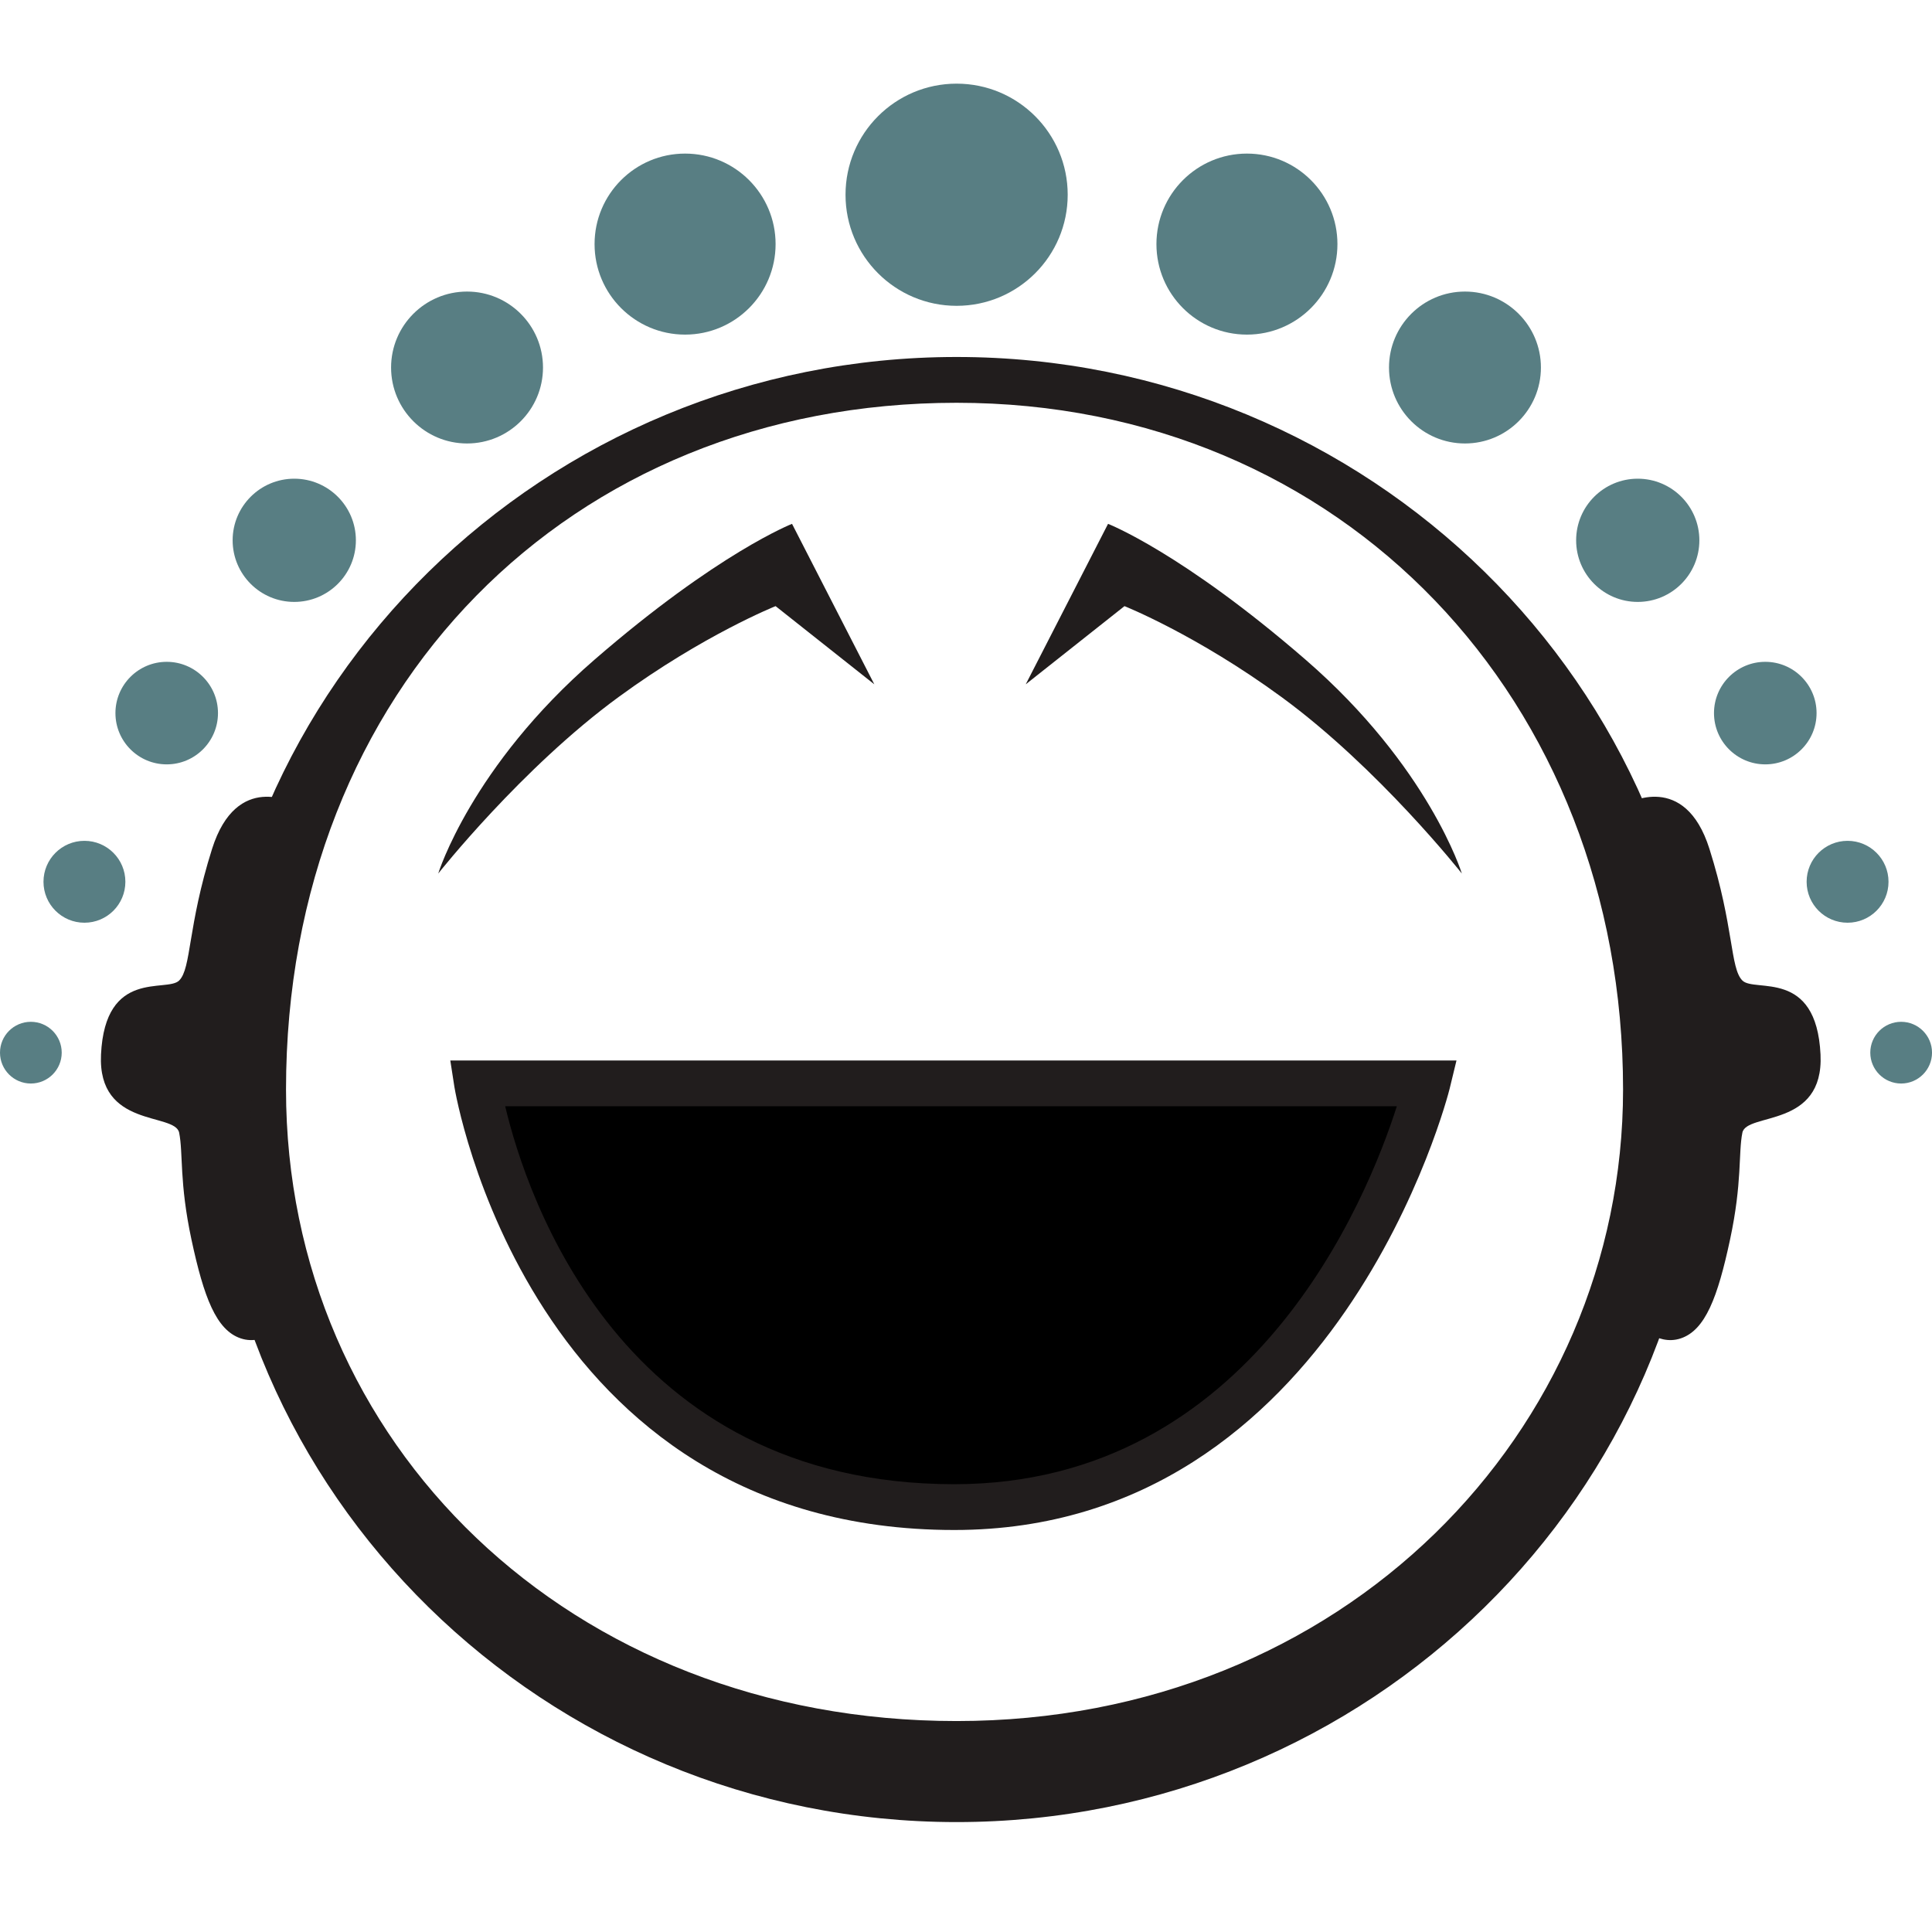
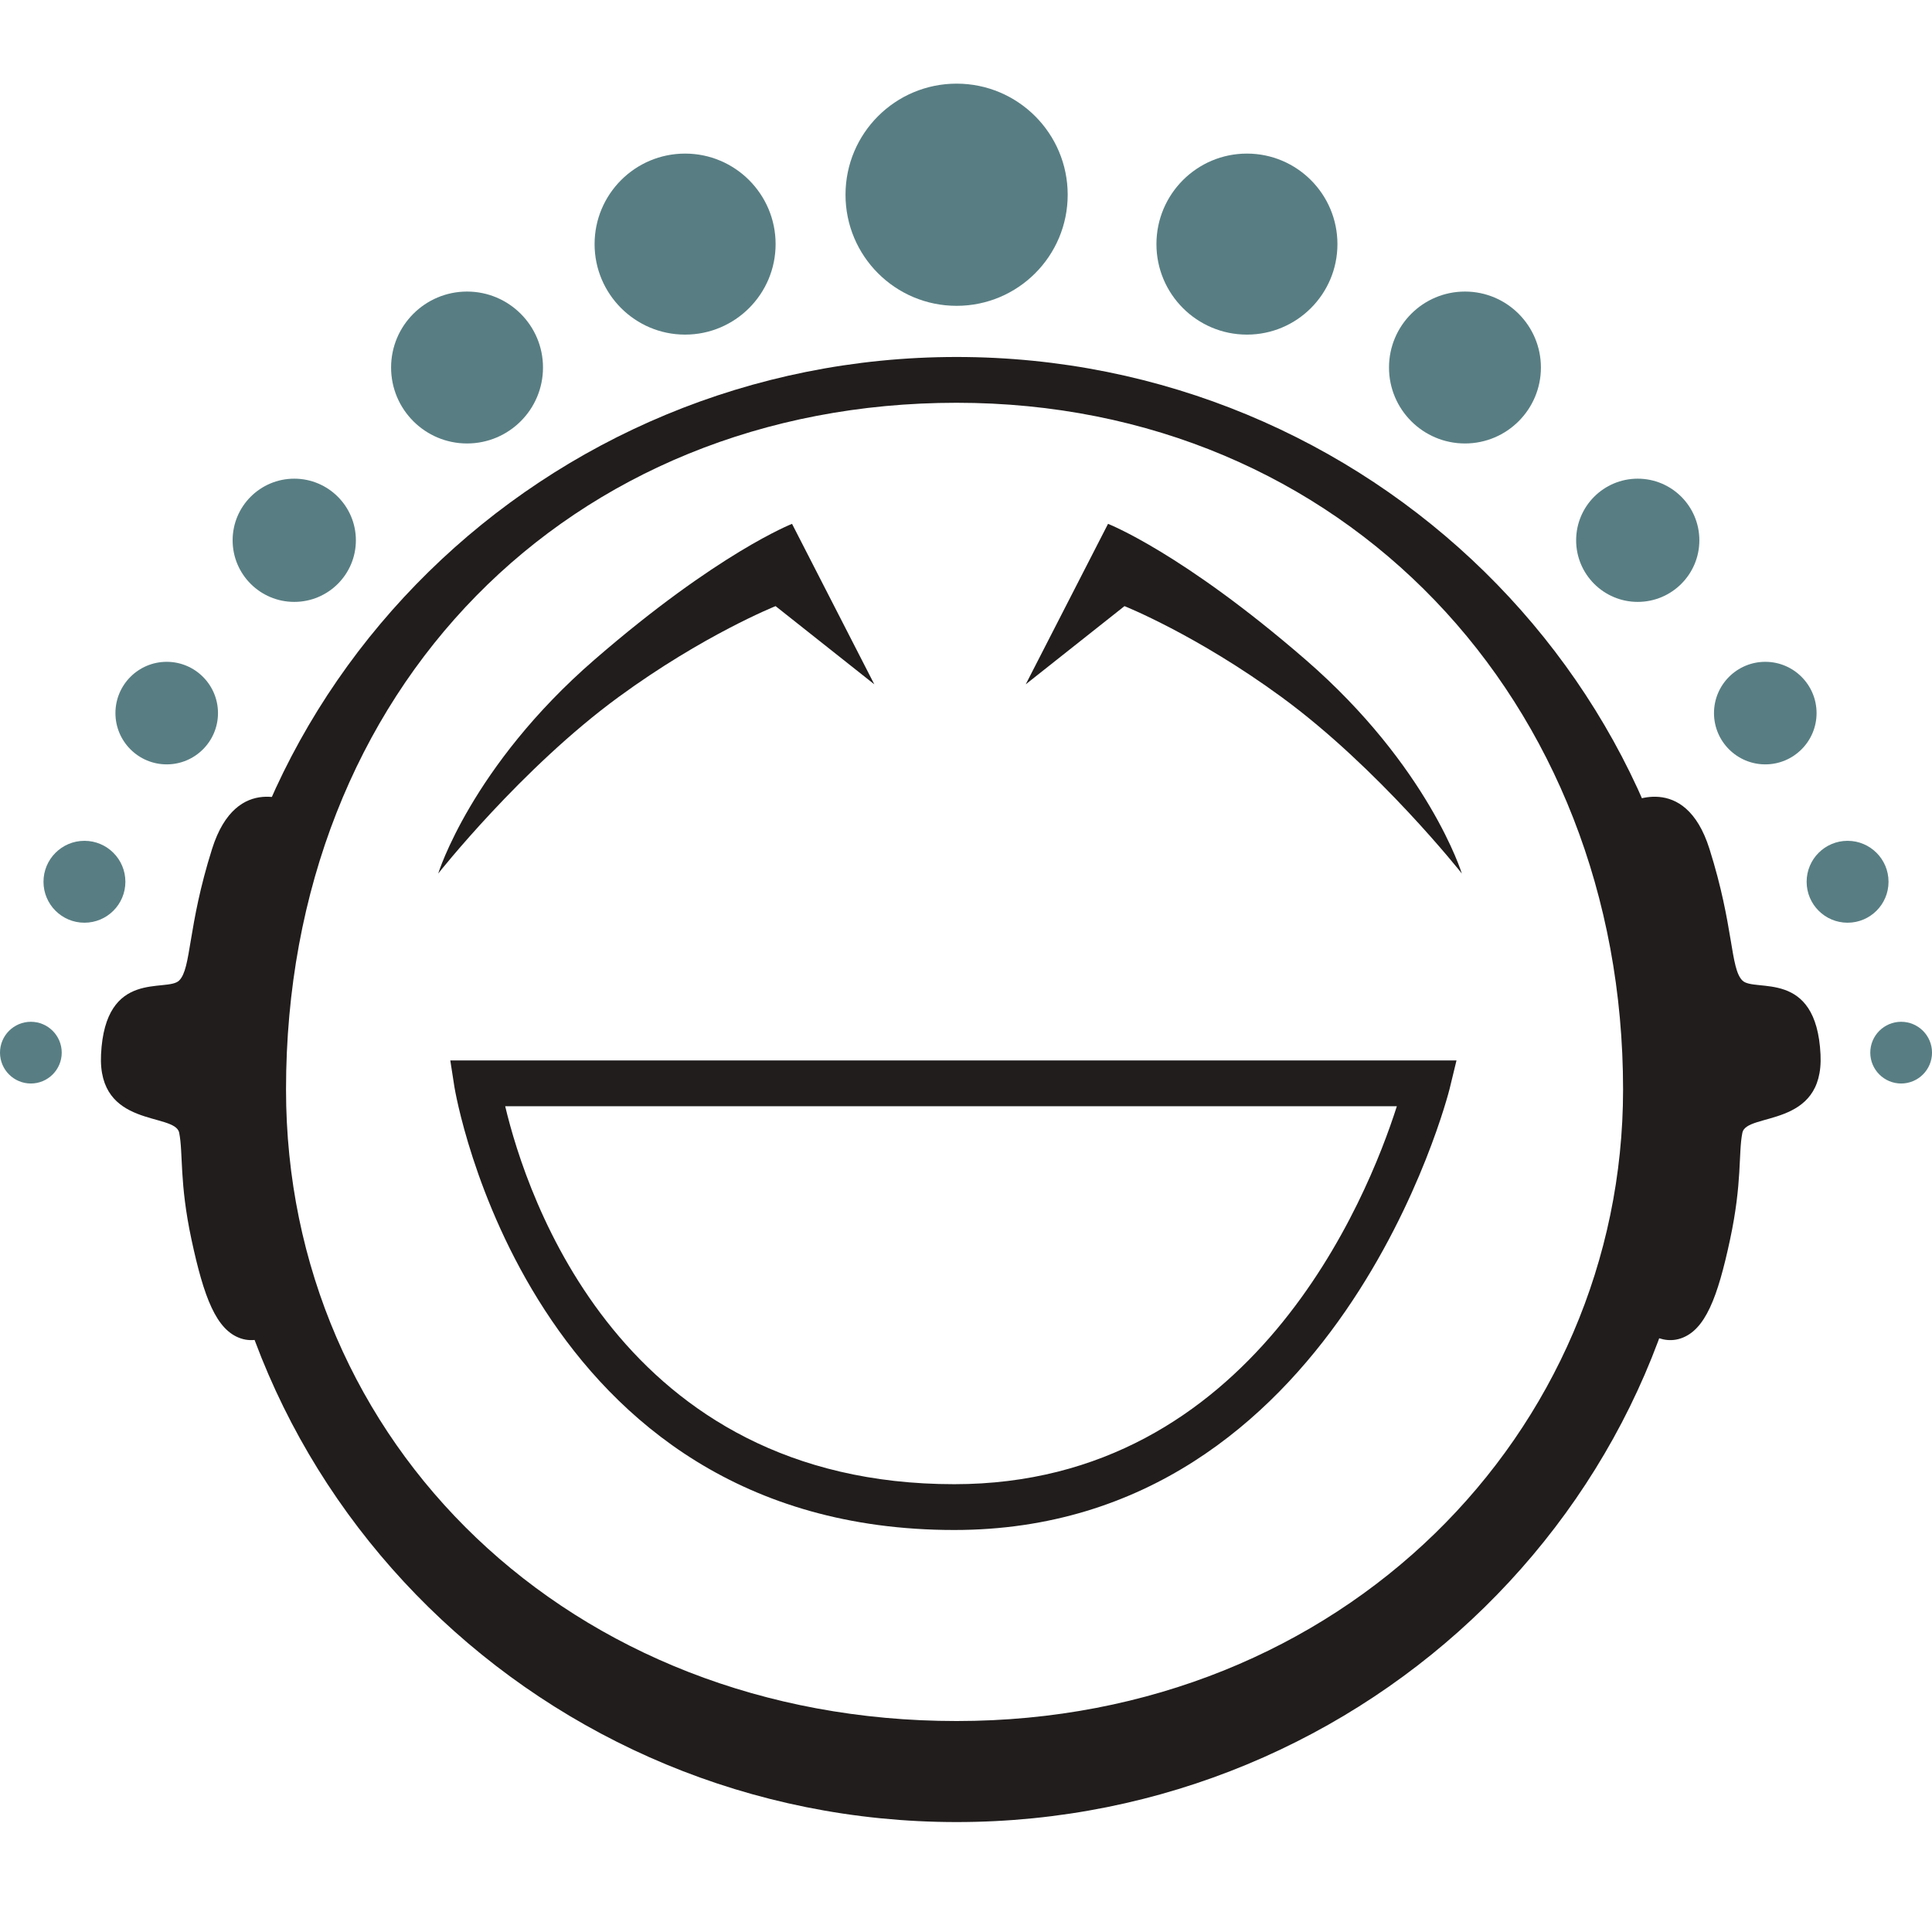
- <svg xmlns="http://www.w3.org/2000/svg" width="105.46" height="105.46" id="svg2" version="1.1">
-   <defs id="defs4">
-     <clipPath id="clipPath38">
-       <path id="path40" d="m 3211.09,3108.37 415,0 c 0,0 -44.92,-185.04 -206.61,-185.04 -179.65,0 -208.39,185.04 -208.39,185.04" />
+ <svg xmlns="http://www.w3.org/2000/svg" width="105.46" height="105.46">
+   <defs>
+     <clipPath id="a">
+       <path d="M3211.09 3108.37h415s-44.92-185.04-206.61-185.04c-179.65 0-208.39 185.04-208.39 185.04" />
    </clipPath>
  </defs>
-   <g id="layer1" transform="translate(-290.88,-328.6348)">
-     <g id="g12" transform="matrix(1.25,0,0,-1.25,-84.46625,782.3173)">
-       <g id="g14" transform="matrix(0.1,0,0,0.1,0,4.8)">
-         <path style="fill:#211d1d;fill-opacity:1;fill-rule:nonzero;stroke:none" id="path32" d="m 3094.31,3105.68 c 0,-176.4 146.33,-319.9 326.19,-319.9 179.86,0 326.19,143.5 326.19,319.9 0,176.39 -146.33,319.89 -326.19,319.89 -179.86,0 -326.19,-143.5 -326.19,-319.89 z m 33.36,0 c 0,175.16 124,299.89 292.83,299.89 168.84,0 291.04,-130.12 291.04,-299.89 0,-149.39 -122.2,-275.78 -291.04,-275.78 -168.83,0 -292.83,121.39 -292.83,275.78" />
-         <g id="g34">
-           <g id="g36" clip-path="url(#clipPath38)">
-             <path id="path42" d="m 3211.09,3108.37 415,0 c 0,0 -44.92,-185.04 -206.61,-185.04 -179.65,0 -208.39,185.04 -208.39,185.04" />
-           </g>
-         </g>
-         <path style="fill:#211d1d;fill-opacity:1;fill-rule:nonzero;stroke:none" id="path44" d="m 3199.41,3118.37 1.79,-11.53 c 0.3,-1.94 32.21,-193.51 218.28,-193.51 167.61,0 215.85,190.75 216.32,192.68 l 3,12.36 -439.39,0 z m 413.34,-20 c -12.86,-40.27 -63.14,-165.04 -193.27,-165.04 -145.54,0 -186.77,125.74 -196.1,165.04 22.37,0 365.16,0 389.37,0" />
-         <path style="fill:#211d1d;fill-opacity:1;fill-rule:nonzero;stroke:none" id="path46" d="m 3713.34,3230.53 c 0,0 25.14,14.37 35.92,-19.76 10.78,-34.13 8.99,-52.09 14.38,-57.48 5.38,-5.4 32.33,5.38 34.13,-32.34 1.54,-32.36 -32.34,-25.16 -34.13,-34.14 -1.8,-8.98 0,-21.56 -5.39,-46.71 -5.39,-25.15 -10.78,-39.52 -21.56,-43.11 -10.78,-3.6 -19.76,7.19 -19.76,7.19 0,0 19.76,50.3 14.37,113.18 -5.39,62.87 -17.96,113.17 -17.96,113.17" />
-         <path style="fill:#211d1d;fill-opacity:1;fill-rule:nonzero;stroke:none" id="path48" d="m 3131.31,3230.53 c 0,0 -25.15,14.37 -35.93,-19.76 -10.78,-34.13 -8.99,-52.09 -14.37,-57.48 -5.39,-5.4 -32.34,5.38 -34.13,-32.34 -1.55,-32.36 32.33,-25.16 34.13,-34.14 1.79,-8.98 0,-21.56 5.38,-46.71 5.4,-25.15 10.78,-39.52 21.56,-43.11 10.78,-3.6 19.76,7.19 19.76,7.19 0,0 -19.76,50.3 -14.37,113.18 5.39,62.87 17.97,113.17 17.97,113.17" />
-         <path style="fill:#587e83;fill-opacity:1;fill-rule:nonzero;stroke:none" id="path50" d="m 3469.02,3496.42 c 0,-26.79 -21.72,-48.51 -48.51,-48.51 -26.79,0 -48.51,21.72 -48.51,48.51 0,26.79 21.72,48.51 48.51,48.51 26.79,0 48.51,-21.72 48.51,-48.51" />
-         <path style="fill:#587e83;fill-opacity:1;fill-rule:nonzero;stroke:none" id="path52" d="m 3341.46,3474.86 c 0,-21.82 -17.71,-39.52 -39.53,-39.52 -21.82,0 -39.52,17.7 -39.52,39.52 0,21.82 17.7,39.53 39.52,39.53 21.82,0 39.53,-17.71 39.53,-39.53" />
-         <path style="fill:#587e83;fill-opacity:1;fill-rule:nonzero;stroke:none" id="path54" d="m 3239.89,3420.97 c 0,-18.32 -14.85,-33.17 -33.17,-33.17 -18.32,0 -33.17,14.85 -33.17,33.17 0,18.31 14.85,33.17 33.17,33.17 18.32,0 33.17,-14.86 33.17,-33.17" />
-         <path style="fill:#587e83;fill-opacity:1;fill-rule:nonzero;stroke:none" id="path56" d="m 3158.18,3345.51 c 0,-14.86 -12.06,-26.9 -26.91,-26.9 -14.86,0 -26.91,12.04 -26.91,26.9 0,14.86 12.05,26.91 26.91,26.91 14.85,0 26.91,-12.05 26.91,-26.91" />
-         <path style="fill:#587e83;fill-opacity:1;fill-rule:nonzero;stroke:none" id="path58" d="m 3097.96,3270.06 c 0,-12.36 -10.03,-22.39 -22.39,-22.39 -12.36,0 -22.39,10.03 -22.39,22.39 0,12.36 10.03,22.39 22.39,22.39 12.36,0 22.39,-10.03 22.39,-22.39" />
-         <path style="fill:#587e83;fill-opacity:1;fill-rule:nonzero;stroke:none" id="path60" d="m 3057.52,3196.4 c 0,-9.88 -8,-17.88 -17.88,-17.88 -9.88,0 -17.88,8 -17.88,17.88 0,9.87 8,17.88 17.88,17.88 9.88,0 17.88,-8.01 17.88,-17.88" />
-         <path style="fill:#587e83;fill-opacity:1;fill-rule:nonzero;stroke:none" id="path62" d="m 3029.72,3121.78 c 0,-7.44 -6.04,-13.48 -13.48,-13.48 -7.44,0 -13.47,6.04 -13.47,13.48 0,7.44 6.03,13.47 13.47,13.47 7.44,0 13.48,-6.03 13.48,-13.47" />
-         <path style="fill:#587e83;fill-opacity:1;fill-rule:nonzero;stroke:none" id="path64" d="m 3507.77,3474.86 c 0,-21.82 17.69,-39.52 39.52,-39.52 21.82,0 39.52,17.7 39.52,39.52 0,21.82 -17.7,39.53 -39.52,39.53 -21.83,0 -39.52,-17.71 -39.52,-39.53" />
-         <path style="fill:#587e83;fill-opacity:1;fill-rule:nonzero;stroke:none" id="path66" d="m 3609.33,3420.97 c 0,-18.32 14.85,-33.17 33.17,-33.17 18.32,0 33.17,14.85 33.17,33.17 0,18.31 -14.85,33.17 -33.17,33.17 -18.32,0 -33.17,-14.86 -33.17,-33.17" />
-         <path style="fill:#587e83;fill-opacity:1;fill-rule:nonzero;stroke:none" id="path68" d="m 3691.05,3345.51 c 0,-14.86 12.05,-26.9 26.9,-26.9 14.86,0 26.91,12.04 26.91,26.9 0,14.86 -12.05,26.91 -26.91,26.91 -14.85,0 -26.9,-12.05 -26.9,-26.91" />
-         <path style="fill:#587e83;fill-opacity:1;fill-rule:nonzero;stroke:none" id="path70" d="m 3751.25,3270.06 c 0,-12.36 10.04,-22.39 22.4,-22.39 12.36,0 22.39,10.03 22.39,22.39 0,12.36 -10.03,22.39 -22.39,22.39 -12.36,0 -22.4,-10.03 -22.4,-22.39" />
-         <path style="fill:#587e83;fill-opacity:1;fill-rule:nonzero;stroke:none" id="path72" d="m 3791.7,3196.4 c 0,-9.88 8,-17.88 17.88,-17.88 9.88,0 17.88,8 17.88,17.88 0,9.87 -8,17.88 -17.88,17.88 -9.88,0 -17.88,-8.01 -17.88,-17.88" />
-         <path style="fill:#587e83;fill-opacity:1;fill-rule:nonzero;stroke:none" id="path74" d="m 3819.5,3121.78 c 0,-7.44 6.04,-13.48 13.48,-13.48 7.44,0 13.48,6.04 13.48,13.48 0,7.44 -6.04,13.47 -13.48,13.47 -7.44,0 -13.48,-6.03 -13.48,-13.47" />
-         <path style="fill:#211d1d;fill-opacity:1;fill-rule:nonzero;stroke:none" id="path76" d="m 3194.14,3200 c 0,0 14.37,46.7 68.27,93.41 53.89,46.71 86.23,59.29 86.23,59.29 l 35.93,-70.07 -43.11,34.14 c 0,0 -31.42,-12.52 -68.56,-39.69 -42.42,-31.03 -78.76,-77.08 -78.76,-77.08" />
-         <path style="fill:#211d1d;fill-opacity:1;fill-rule:nonzero;stroke:none" id="path78" d="m 3641.14,3200 c 0,0 -14.37,46.7 -68.27,93.41 -53.89,46.71 -86.23,59.29 -86.23,59.29 l -35.94,-70.07 43.12,34.14 c 0,0 31.43,-12.52 68.56,-39.69 42.42,-31.03 78.76,-77.08 78.76,-77.08" />
-       </g>
-     </g>
-   </g>
+   <path d="M11.443 59.472c0 22.05 18.291 39.987 40.774 39.987s40.774-17.938 40.774-39.987c0-22.049-18.291-39.986-40.774-39.986s-40.774 17.938-40.774 39.986zm4.17 0c0-21.895 15.5-37.486 36.604-37.486 21.105 0 36.38 16.265 36.38 37.486 0 18.674-15.275 34.472-36.38 34.472-21.104 0-36.604-15.174-36.604-34.472" fill="#211d1d" />
+   <path d="M26.04 59.136h51.875s-5.615 23.13-25.826 23.13c-22.456 0-26.049-23.13-26.049-23.13" clip-path="url(#a)" />
+   <path d="M24.58 57.886l.224 1.441c.037.242 4.026 24.189 27.285 24.189 20.951 0 26.981-23.844 27.04-24.085l.375-1.545h-54.924zm51.668 2.5c-1.607 5.034-7.893 20.63-24.159 20.63-18.192 0-23.346-15.717-24.512-20.63h48.671" fill="#211d1d" />
+   <path d="M88.822 43.866s3.142-1.796 4.49 2.47c1.348 4.266 1.124 6.511 1.797 7.185.673.675 4.041-.673 4.266 4.043.193 4.045-4.043 3.145-4.266 4.268-.225 1.123 0 2.695-.674 5.839s-1.348 4.94-2.695 5.389c-1.348.45-2.47-.899-2.47-.899s2.47-6.288 1.796-14.147c-.674-7.859-2.245-14.146-2.245-14.146" fill="#211d1d" />
+   <path d="M16.068 43.866s-3.144-1.796-4.491 2.47c-1.348 4.266-1.124 6.511-1.796 7.185-.674.675-4.043-.673-4.266 4.043-.194 4.045 4.041 3.145 4.266 4.268.224 1.123 0 2.695.673 5.839.675 3.144 1.348 4.94 2.695 5.389 1.348.45 2.47-.899 2.47-.899s-2.47-6.288-1.796-14.147c.674-7.859 2.246-14.146 2.246-14.146" fill="#211d1d" />
+   <path d="M58.281 10.63c0 3.349-2.715 6.064-6.064 6.064s-6.064-2.715-6.064-6.064 2.715-6.064 6.064-6.064 6.064 2.715 6.064 6.064" fill="#587e83" />
+   <path d="M42.337 13.325c0 2.728-2.214 4.94-4.941 4.94s-4.94-2.212-4.94-4.94 2.212-4.941 4.94-4.941 4.941 2.214 4.941 4.941" fill="#587e83" />
+   <path d="M29.64 20.061c0 2.29-1.856 4.146-4.146 4.146s-4.146-1.856-4.146-4.146c0-2.289 1.856-4.146 4.146-4.146s4.146 1.857 4.146 4.146" fill="#587e83" />
+   <path d="M19.426 29.493c0 1.857-1.507 3.362-3.364 3.362s-3.364-1.505-3.364-3.362 1.506-3.364 3.364-3.364c1.856 0 3.364 1.506 3.364 3.364" fill="#587e83" />
+   <path d="M11.899 38.925c0 1.545-1.254 2.799-2.799 2.799s-2.799-1.254-2.799-2.799 1.254-2.799 2.799-2.799 2.799 1.254 2.799 2.799" fill="#587e83" />
+   <path d="M6.844 48.132c0 1.235-1 2.235-2.235 2.235s-2.235-1-2.235-2.235c0-1.234 1-2.235 2.235-2.235s2.235 1.001 2.235 2.235" fill="#587e83" />
+   <path d="M3.369 57.459c0 .93-.755 1.685-1.685 1.685s-1.684-.755-1.684-1.685.754-1.684 1.684-1.684 1.685.754 1.685 1.684" fill="#587e83" />
+   <path d="M63.125 13.325c0 2.728 2.211 4.94 4.94 4.94 2.728 0 4.94-2.212 4.94-4.94s-2.212-4.941-4.94-4.941c-2.729 0-4.94 2.214-4.94 4.941" fill="#587e83" />
+   <path d="M75.82 20.061c0 2.29 1.856 4.146 4.146 4.146s4.146-1.856 4.146-4.146c0-2.289-1.856-4.146-4.146-4.146s-4.146 1.857-4.146 4.146" fill="#587e83" />
+   <path d="M86.035 29.493c0 1.857 1.506 3.362 3.362 3.362 1.857 0 3.364-1.505 3.364-3.362s-1.506-3.364-3.364-3.364c-1.856 0-3.362 1.506-3.362 3.364" fill="#587e83" />
+   <path d="M93.56 38.925c0 1.545 1.255 2.799 2.8 2.799s2.799-1.254 2.799-2.799-1.254-2.799-2.799-2.799-2.8 1.254-2.8 2.799" fill="#587e83" />
+   <path d="M98.617 48.132c0 1.235 1 2.235 2.235 2.235s2.235-1 2.235-2.235c0-1.234-1-2.235-2.235-2.235s-2.235 1.001-2.235 2.235" fill="#587e83" />
+   <path d="M102.091 57.459c0 .93.755 1.685 1.685 1.685s1.685-.755 1.685-1.685-.755-1.684-1.685-1.684-1.685.754-1.685 1.684" fill="#587e83" />
+   <path d="M23.921 47.682s1.796-5.838 8.534-11.676c6.736-5.839 10.779-7.411 10.779-7.411l4.491 8.759-5.389-4.268s-3.927 1.565-8.57 4.961c-5.303 3.879-9.845 9.635-9.845 9.635" fill="#211d1d" />
+   <path d="M79.796 47.682s-1.796-5.838-8.534-11.676c-6.736-5.839-10.779-7.411-10.779-7.411l-4.492 8.759 5.39-4.268s3.929 1.565 8.57 4.961c5.303 3.879 9.845 9.635 9.845 9.635" fill="#211d1d" />
</svg>
